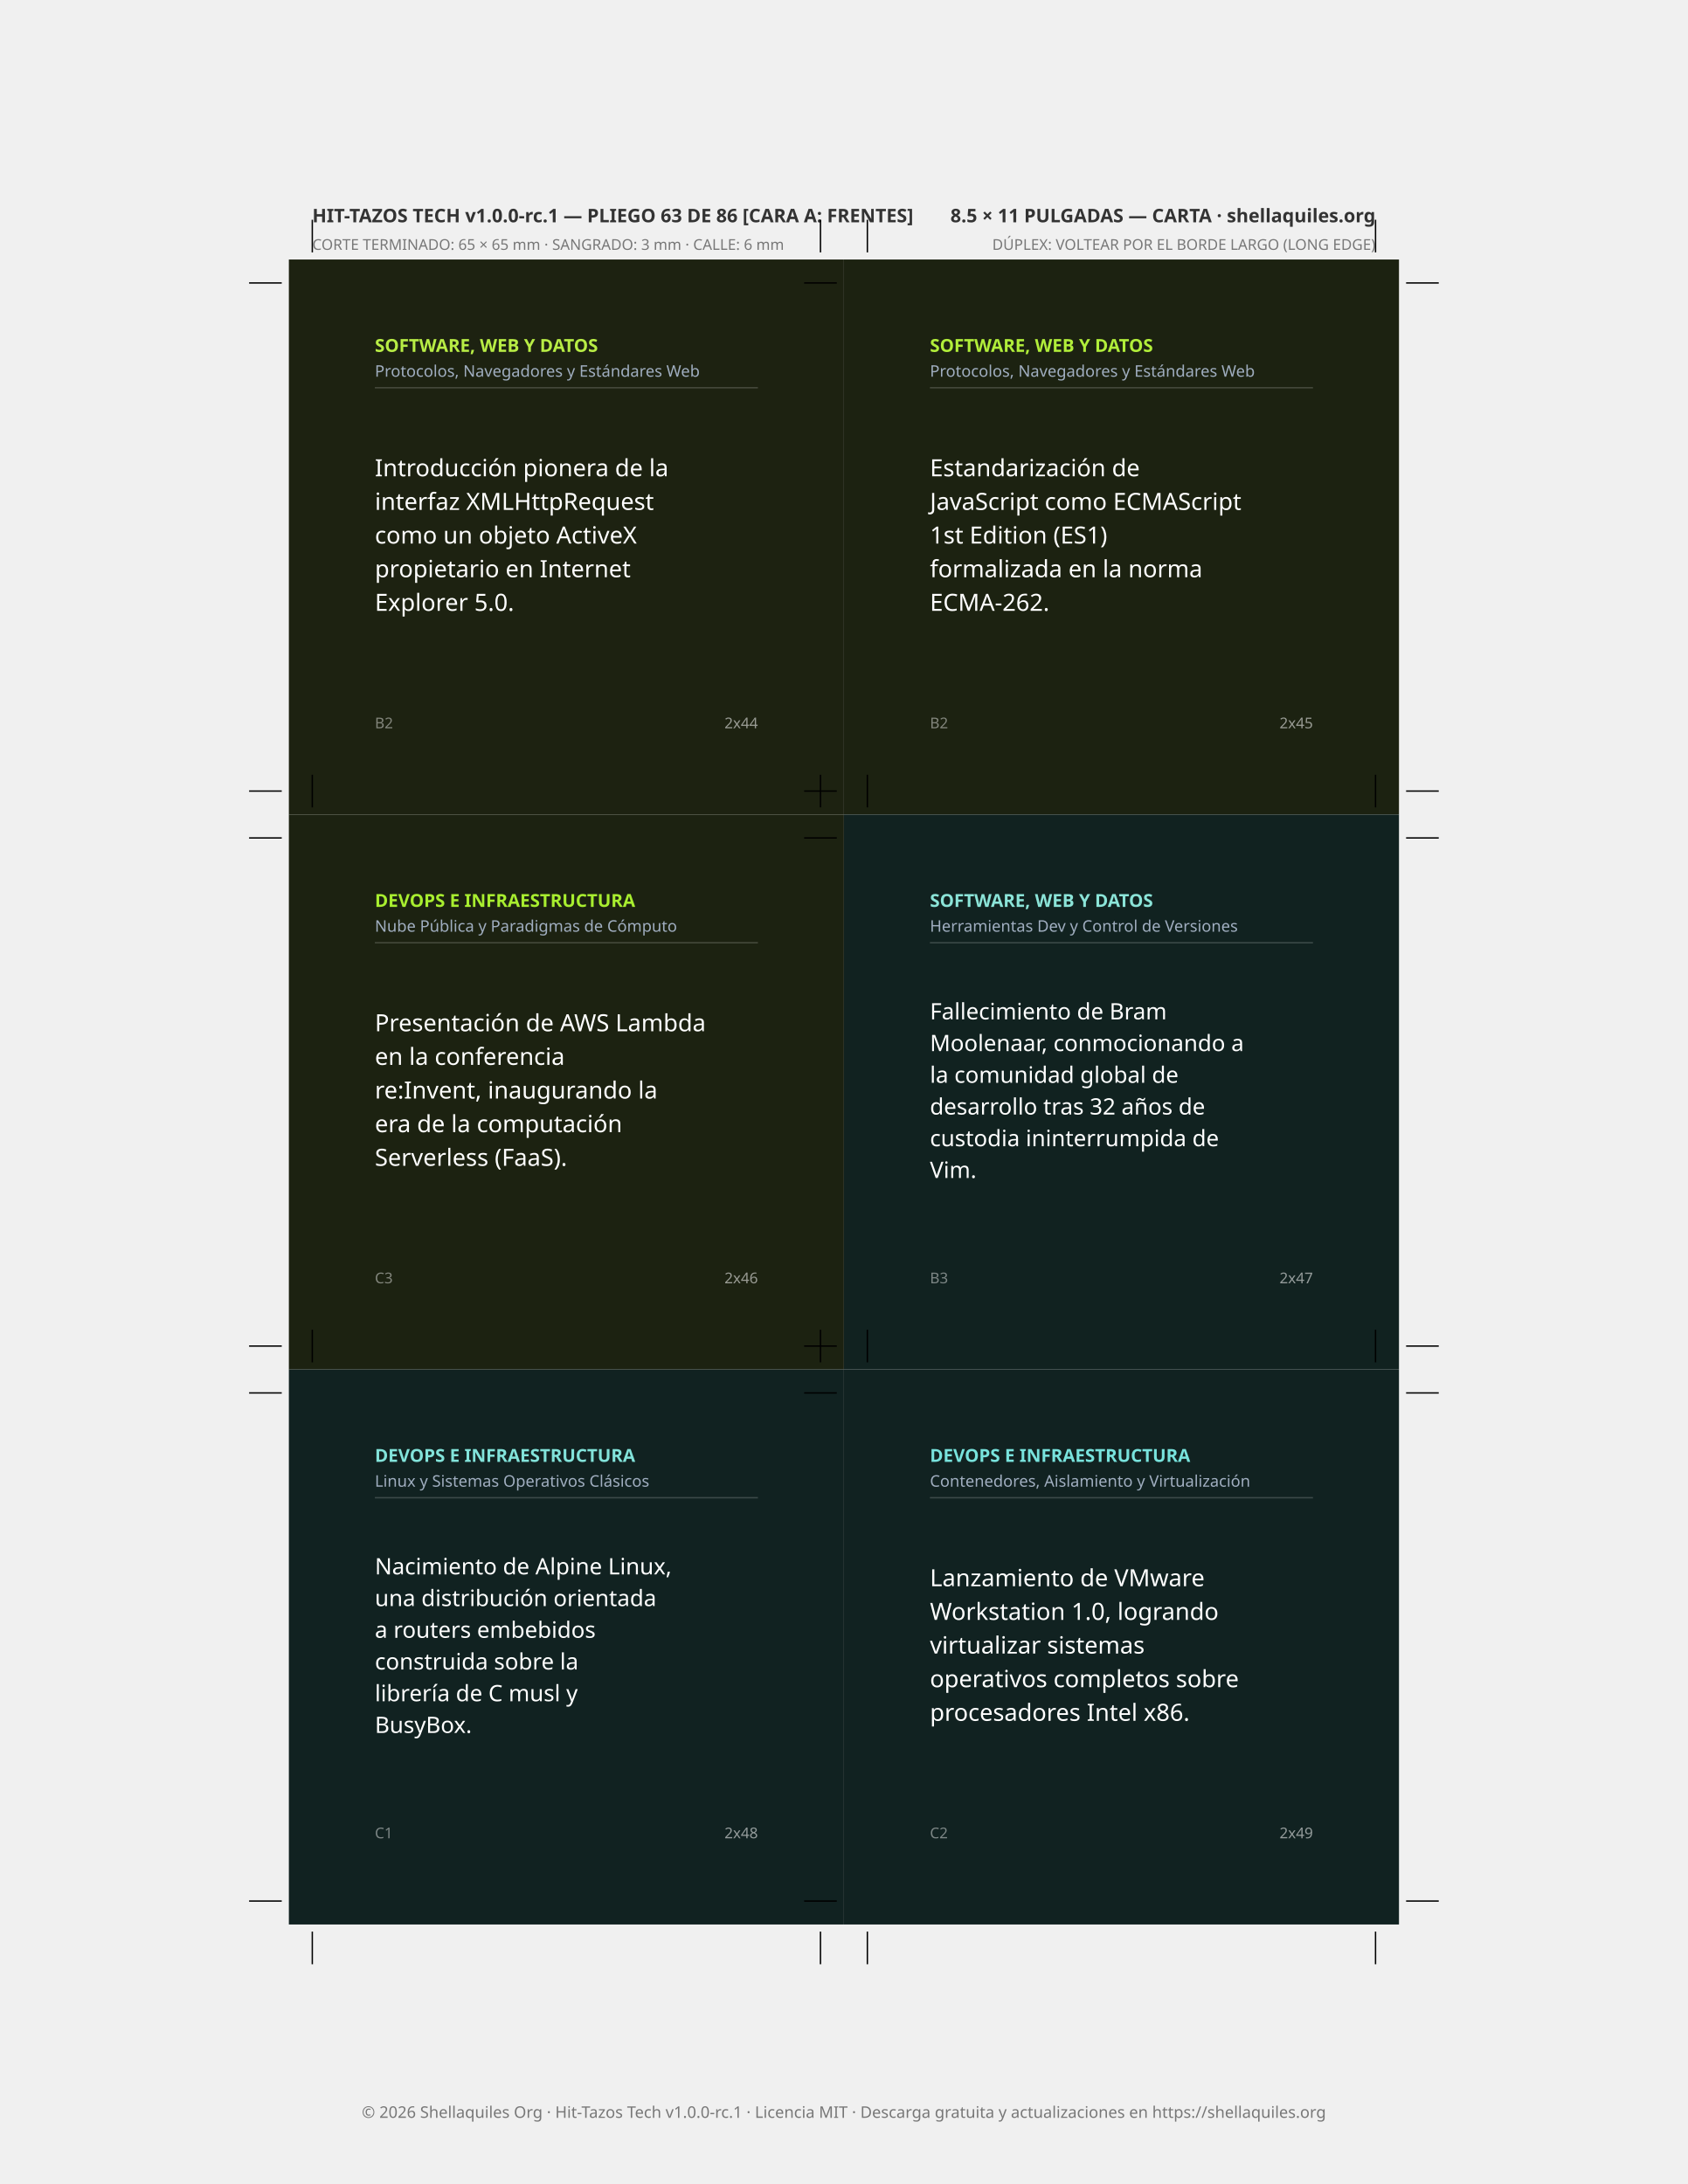
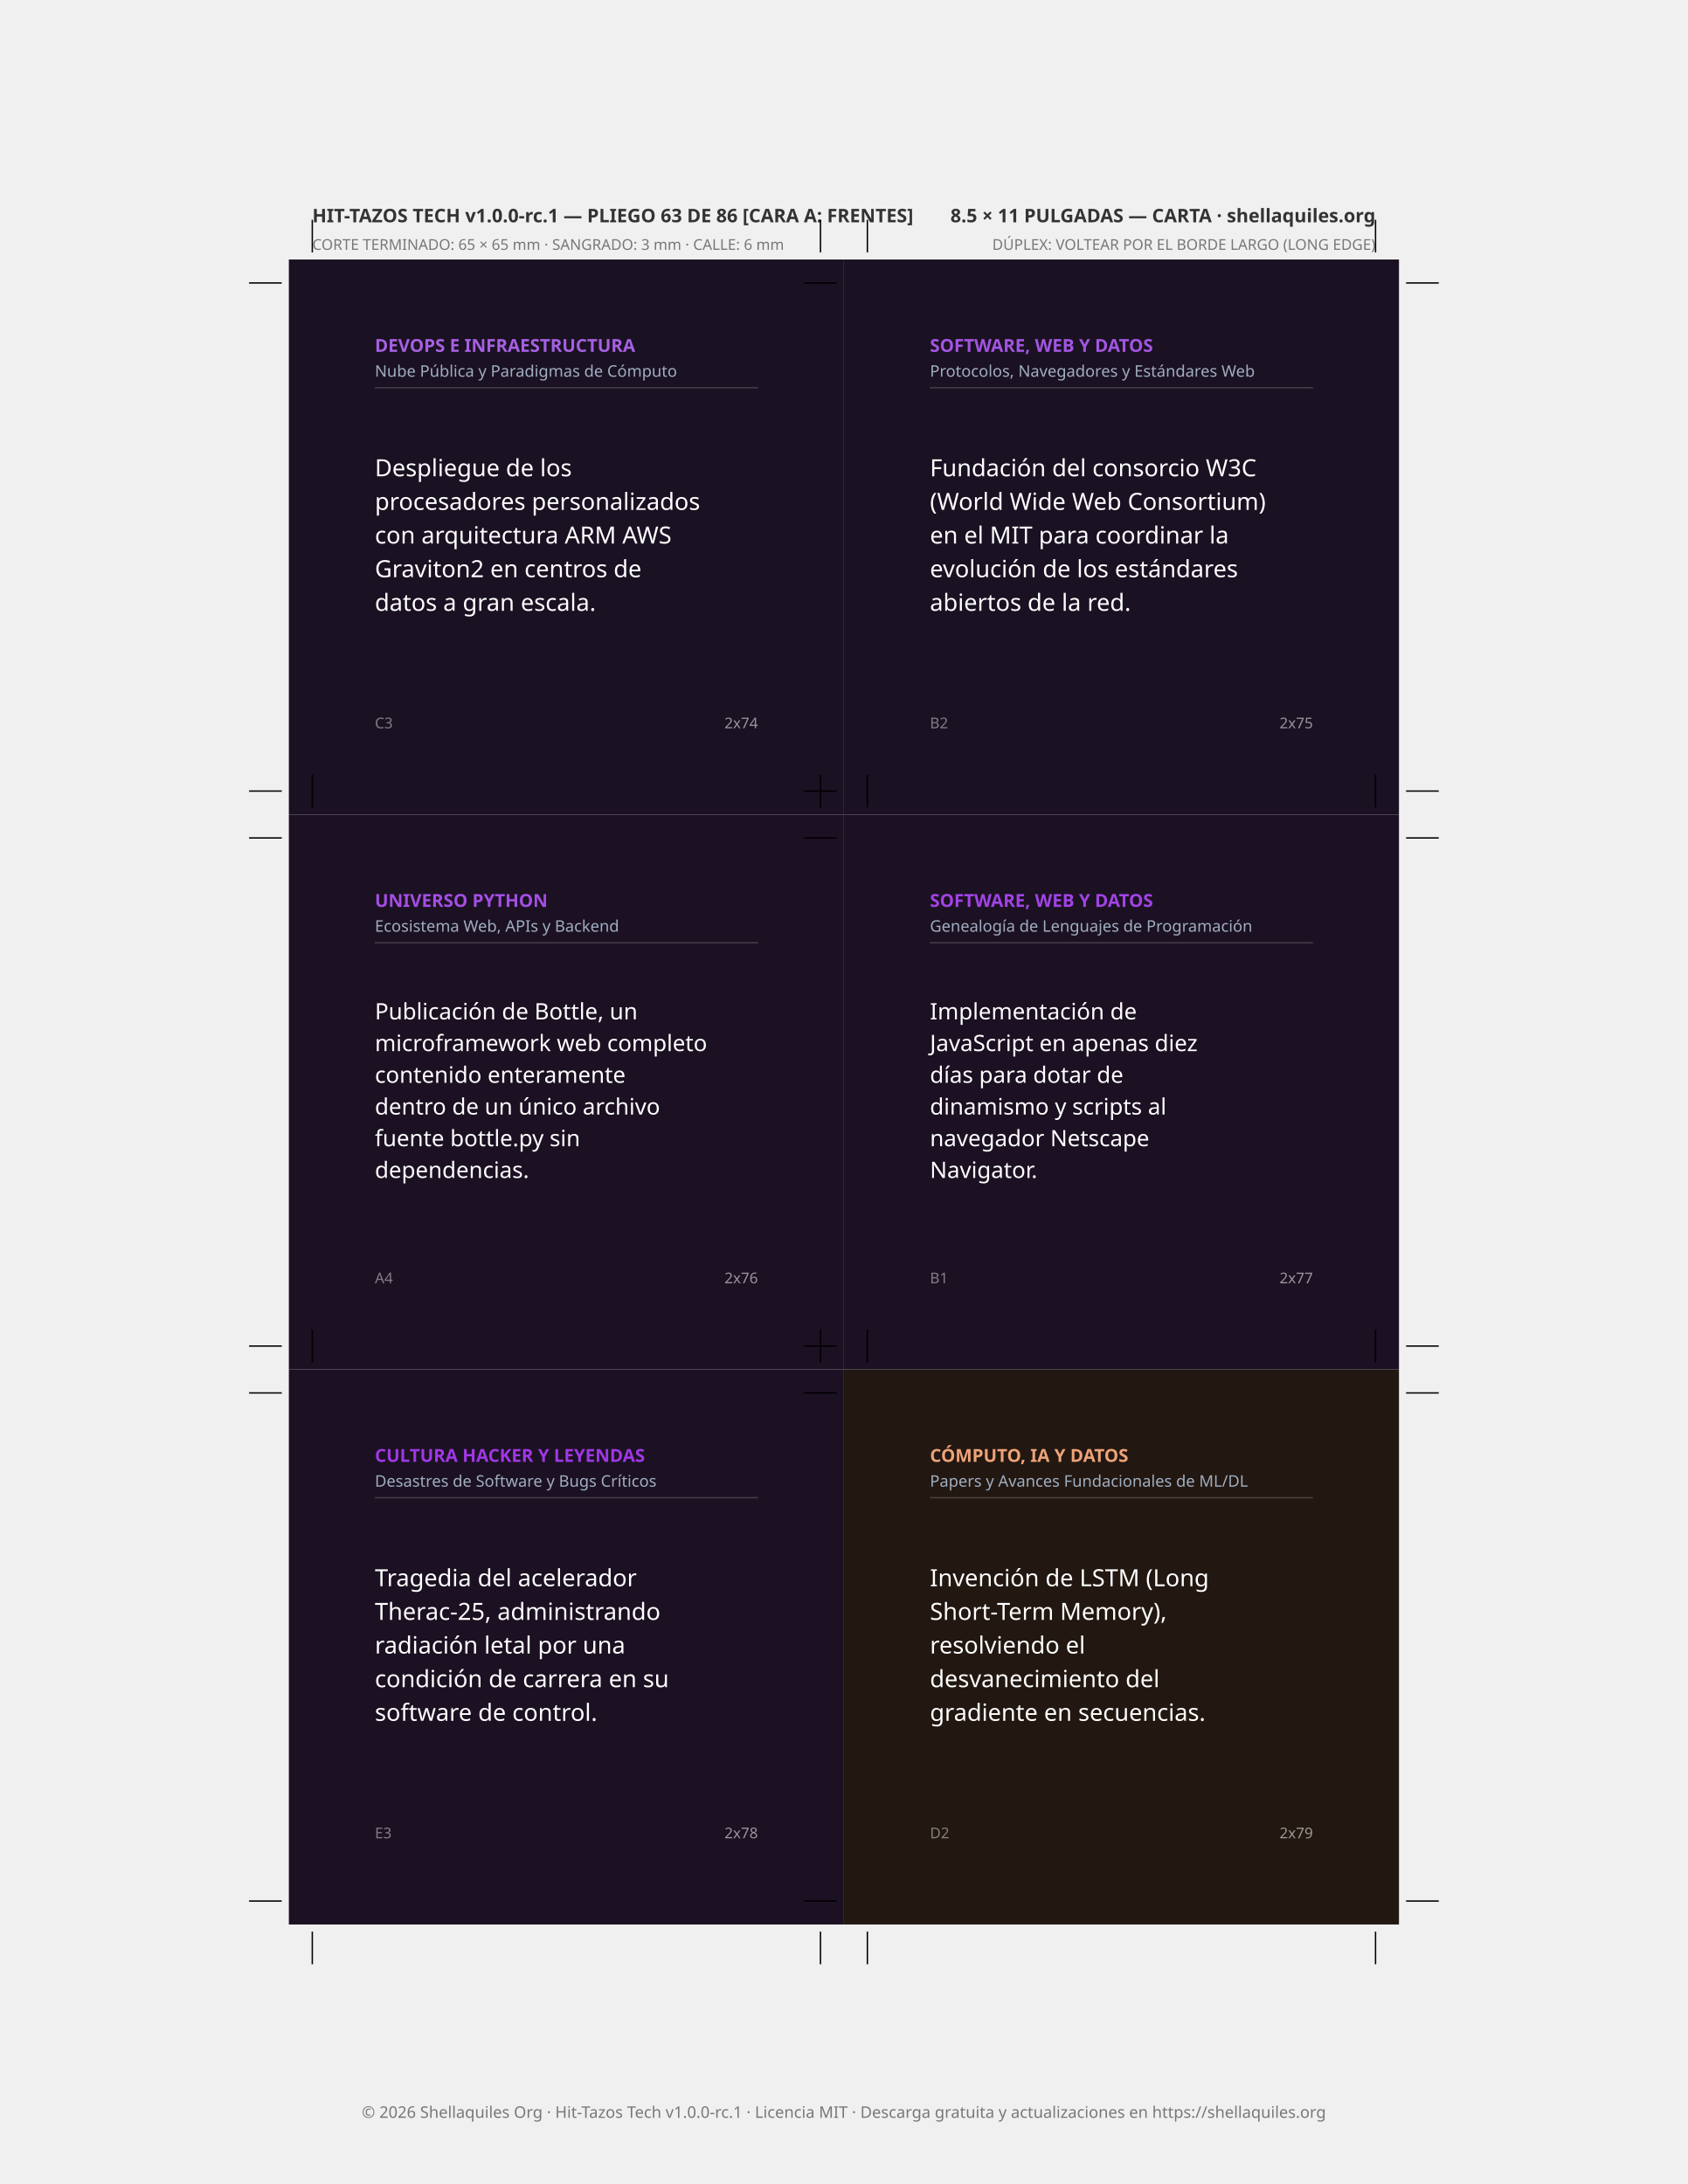
<svg xmlns="http://www.w3.org/2000/svg" width="215.9mm" height="279.4mm" viewBox="0 0 612 792" style="background-color: #ffffff;">
  <g id="encabezado_pliego">
    <text x="113.24" y="80.61" font-family="'Outfit', sans-serif" font-size="6.8" font-weight="700" fill="#333333">HIT-TAZOS TECH v1.0.0-rc.1 — PLIEGO 63 DE 86 [CARA A: FRENTES]</text>
    <text x="498.76" y="80.61" font-family="'Outfit', sans-serif" font-size="6.8" font-weight="700" fill="#333333" text-anchor="end">8.5 × 11 PULGADAS — CARTA · shellaquiles.org</text>
    <text x="113.24" y="90.61" font-family="'Outfit', sans-serif" font-size="5.4" font-weight="500" fill="#777777">CORTE TERMINADO: 65 × 65 mm · SANGRADO: 3 mm · CALLE: 6 mm</text>
    <text x="498.76" y="90.61" font-family="'Outfit', sans-serif" font-size="5.4" font-weight="500" fill="#777777" text-anchor="end">DÚPLEX: VOLTEAR POR EL BORDE LARGO (LONG EDGE)</text>
  </g>
  <g id="tarjetas_frente">
-     <g id="carta_2_44_frente">
+     <g id="carta_2_74_frente">
      <g stroke="#000000" stroke-width="0.5" stroke-linecap="square">
        <line x1="90.57" y1="102.61" x2="101.91" y2="102.61" />
        <line x1="113.24" y1="79.94" x2="113.24" y2="91.28" />
        <line x1="308.83" y1="102.61" x2="320.17" y2="102.61" />
        <line x1="297.50" y1="79.94" x2="297.50" y2="91.28" />
        <line x1="90.57" y1="286.87" x2="101.91" y2="286.87" />
        <line x1="113.24" y1="298.20" x2="113.24" y2="309.54" />
        <line x1="308.83" y1="286.87" x2="320.17" y2="286.87" />
        <line x1="297.50" y1="298.20" x2="297.50" y2="309.54" />
      </g>
-       <rect x="104.74" y="94.11" width="201.26" height="201.26" fill="#1d2211" />
+       <rect x="104.74" y="94.11" width="201.26" height="201.26" fill="#1a1122" />
      <g transform="translate(113.24, 102.61)">
-         <text x="22.68" y="25" font-family="'Outfit', sans-serif" font-size="6.5" font-weight="800" fill="#b8ed45">SOFTWARE, WEB Y DATOS</text>
-         <text x="22.68" y="34" font-family="'Outfit', sans-serif" font-size="5.8" font-weight="400" fill="#a0aec0">Protocolos, Navegadores y Estándares Web</text>
+         <text x="22.68" y="25" font-family="'Outfit', sans-serif" font-size="6.5" font-weight="800" fill="#a660e2">DEVOPS E INFRAESTRUCTURA</text>
+         <text x="22.68" y="34" font-family="'Outfit', sans-serif" font-size="5.8" font-weight="400" fill="#a0aec0">Nube Pública y Paradigmas de Cómputo</text>
        <line x1="22.68" y1="38" x2="161.57" y2="38" stroke="rgba(255,255,255,0.18)" stroke-width="0.5" />
        <text font-family="'Outfit', sans-serif" font-size="8.6" font-weight="400" fill="#ffffff">
-           <tspan x="22.68" y="70.1">Introducción pionera de la</tspan>
-           <tspan x="22.68" y="82.3">interfaz XMLHttpRequest</tspan>
-           <tspan x="22.68" y="94.5">como un objeto ActiveX</tspan>
-           <tspan x="22.68" y="106.7">propietario en Internet</tspan>
-           <tspan x="22.68" y="118.9">Explorer 5.0.</tspan>
+           <tspan x="22.68" y="70.1">Despliegue de los</tspan>
+           <tspan x="22.68" y="82.3">procesadores personalizados</tspan>
+           <tspan x="22.68" y="94.5">con arquitectura ARM AWS</tspan>
+           <tspan x="22.68" y="106.7">Graviton2 en centros de</tspan>
+           <tspan x="22.68" y="118.9">datos a gran escala.</tspan>
        </text>
-         <text x="22.68" y="161.5" font-family="'Outfit', sans-serif" font-size="5.4" font-weight="500" fill="rgba(255,255,255,0.45)">B2</text>
-         <text x="161.57" y="161.5" font-family="'Space Grotesk', sans-serif" font-size="5.4" font-weight="500" fill="rgba(255,255,255,0.55)" text-anchor="end">2x44</text>
+         <text x="22.68" y="161.5" font-family="'Outfit', sans-serif" font-size="5.4" font-weight="500" fill="rgba(255,255,255,0.45)">C3</text>
+         <text x="161.57" y="161.5" font-family="'Space Grotesk', sans-serif" font-size="5.4" font-weight="500" fill="rgba(255,255,255,0.55)" text-anchor="end">2x74</text>
      </g>
    </g>
-     <g id="carta_2_45_frente">
+     <g id="carta_2_75_frente">
      <g stroke="#000000" stroke-width="0.5" stroke-linecap="square">
        <line x1="291.83" y1="102.61" x2="303.17" y2="102.61" />
        <line x1="314.50" y1="79.94" x2="314.50" y2="91.28" />
        <line x1="510.09" y1="102.61" x2="521.43" y2="102.61" />
        <line x1="498.76" y1="79.94" x2="498.76" y2="91.28" />
        <line x1="291.83" y1="286.87" x2="303.17" y2="286.87" />
        <line x1="314.50" y1="298.20" x2="314.50" y2="309.54" />
        <line x1="510.09" y1="286.87" x2="521.43" y2="286.87" />
        <line x1="498.76" y1="298.20" x2="498.76" y2="309.54" />
      </g>
-       <rect x="306.00" y="94.11" width="201.26" height="201.26" fill="#1c2211" />
+       <rect x="306.00" y="94.11" width="201.26" height="201.26" fill="#1a1122" />
      <g transform="translate(314.50, 102.61)">
-         <text x="22.68" y="25" font-family="'Outfit', sans-serif" font-size="6.5" font-weight="800" fill="#b1ee3a">SOFTWARE, WEB Y DATOS</text>
+         <text x="22.68" y="25" font-family="'Outfit', sans-serif" font-size="6.5" font-weight="800" fill="#a355e2">SOFTWARE, WEB Y DATOS</text>
        <text x="22.68" y="34" font-family="'Outfit', sans-serif" font-size="5.8" font-weight="400" fill="#a0aec0">Protocolos, Navegadores y Estándares Web</text>
        <line x1="22.68" y1="38" x2="161.57" y2="38" stroke="rgba(255,255,255,0.18)" stroke-width="0.5" />
        <text font-family="'Outfit', sans-serif" font-size="8.6" font-weight="400" fill="#ffffff">
-           <tspan x="22.68" y="70.1">Estandarización de</tspan>
-           <tspan x="22.68" y="82.3">JavaScript como ECMAScript</tspan>
-           <tspan x="22.68" y="94.5">1st Edition (ES1)</tspan>
-           <tspan x="22.68" y="106.7">formalizada en la norma</tspan>
-           <tspan x="22.68" y="118.9">ECMA-262.</tspan>
+           <tspan x="22.68" y="70.1">Fundación del consorcio W3C</tspan>
+           <tspan x="22.68" y="82.3">(World Wide Web Consortium)</tspan>
+           <tspan x="22.68" y="94.5">en el MIT para coordinar la</tspan>
+           <tspan x="22.68" y="106.7">evolución de los estándares</tspan>
+           <tspan x="22.68" y="118.9">abiertos de la red.</tspan>
        </text>
        <text x="22.68" y="161.5" font-family="'Outfit', sans-serif" font-size="5.4" font-weight="500" fill="rgba(255,255,255,0.45)">B2</text>
-         <text x="161.57" y="161.5" font-family="'Space Grotesk', sans-serif" font-size="5.4" font-weight="500" fill="rgba(255,255,255,0.55)" text-anchor="end">2x45</text>
+         <text x="161.57" y="161.5" font-family="'Space Grotesk', sans-serif" font-size="5.4" font-weight="500" fill="rgba(255,255,255,0.55)" text-anchor="end">2x75</text>
      </g>
    </g>
-     <g id="carta_2_46_frente">
+     <g id="carta_2_76_frente">
      <g stroke="#000000" stroke-width="0.5" stroke-linecap="square">
        <line x1="90.57" y1="303.87" x2="101.91" y2="303.87" />
        <line x1="113.24" y1="281.20" x2="113.24" y2="292.54" />
        <line x1="308.83" y1="303.87" x2="320.17" y2="303.87" />
        <line x1="297.50" y1="281.20" x2="297.50" y2="292.54" />
        <line x1="90.57" y1="488.13" x2="101.91" y2="488.13" />
        <line x1="113.24" y1="499.46" x2="113.24" y2="510.80" />
        <line x1="308.83" y1="488.13" x2="320.17" y2="488.13" />
        <line x1="297.50" y1="499.46" x2="297.50" y2="510.80" />
      </g>
-       <rect x="104.74" y="295.37" width="201.26" height="201.26" fill="#1c2211" />
+       <rect x="104.74" y="295.37" width="201.26" height="201.26" fill="#1b1122" />
      <g transform="translate(113.24, 303.87)">
-         <text x="22.68" y="25" font-family="'Outfit', sans-serif" font-size="6.5" font-weight="800" fill="#a8ee2f">DEVOPS E INFRAESTRUCTURA</text>
-         <text x="22.68" y="34" font-family="'Outfit', sans-serif" font-size="5.8" font-weight="400" fill="#a0aec0">Nube Pública y Paradigmas de Cómputo</text>
+         <text x="22.68" y="25" font-family="'Outfit', sans-serif" font-size="6.5" font-weight="800" fill="#a44ee4">UNIVERSO PYTHON</text>
+         <text x="22.68" y="34" font-family="'Outfit', sans-serif" font-size="5.8" font-weight="400" fill="#a0aec0">Ecosistema Web, APIs y Backend</text>
        <line x1="22.68" y1="38" x2="161.57" y2="38" stroke="rgba(255,255,255,0.18)" stroke-width="0.5" />
-         <text font-family="'Outfit', sans-serif" font-size="8.6" font-weight="400" fill="#ffffff">
-           <tspan x="22.68" y="70.1">Presentación de AWS Lambda</tspan>
-           <tspan x="22.68" y="82.3">en la conferencia</tspan>
-           <tspan x="22.68" y="94.5">re:Invent, inaugurando la</tspan>
-           <tspan x="22.68" y="106.7">era de la computación</tspan>
-           <tspan x="22.68" y="118.9">Serverless (FaaS).</tspan>
+         <text font-family="'Outfit', sans-serif" font-size="8.2" font-weight="400" fill="#ffffff">
+           <tspan x="22.68" y="65.8">Publicación de Bottle, un</tspan>
+           <tspan x="22.68" y="77.3">microframework web completo</tspan>
+           <tspan x="22.68" y="88.8">contenido enteramente</tspan>
+           <tspan x="22.68" y="100.3">dentro de un único archivo</tspan>
+           <tspan x="22.68" y="111.8">fuente bottle.py sin</tspan>
+           <tspan x="22.68" y="123.3">dependencias.</tspan>
        </text>
-         <text x="22.68" y="161.5" font-family="'Outfit', sans-serif" font-size="5.4" font-weight="500" fill="rgba(255,255,255,0.45)">C3</text>
-         <text x="161.57" y="161.5" font-family="'Space Grotesk', sans-serif" font-size="5.4" font-weight="500" fill="rgba(255,255,255,0.55)" text-anchor="end">2x46</text>
+         <text x="22.68" y="161.5" font-family="'Outfit', sans-serif" font-size="5.4" font-weight="500" fill="rgba(255,255,255,0.45)">A4</text>
+         <text x="161.57" y="161.5" font-family="'Space Grotesk', sans-serif" font-size="5.4" font-weight="500" fill="rgba(255,255,255,0.55)" text-anchor="end">2x76</text>
      </g>
    </g>
-     <g id="carta_2_47_frente">
+     <g id="carta_2_77_frente">
      <g stroke="#000000" stroke-width="0.5" stroke-linecap="square">
        <line x1="291.83" y1="303.87" x2="303.17" y2="303.87" />
        <line x1="314.50" y1="281.20" x2="314.50" y2="292.54" />
        <line x1="510.09" y1="303.87" x2="521.43" y2="303.87" />
        <line x1="498.76" y1="281.20" x2="498.76" y2="292.54" />
        <line x1="291.83" y1="488.13" x2="303.17" y2="488.13" />
        <line x1="314.50" y1="499.46" x2="314.50" y2="510.80" />
        <line x1="510.09" y1="488.13" x2="521.43" y2="488.13" />
        <line x1="498.76" y1="499.46" x2="498.76" y2="510.80" />
      </g>
-       <rect x="306.00" y="295.37" width="201.26" height="201.26" fill="#112220" />
+       <rect x="306.00" y="295.37" width="201.26" height="201.26" fill="#1b1122" />
      <g transform="translate(314.50, 303.87)">
-         <text x="22.68" y="25" font-family="'Outfit', sans-serif" font-size="6.5" font-weight="800" fill="#8be4d8">SOFTWARE, WEB Y DATOS</text>
-         <text x="22.68" y="34" font-family="'Outfit', sans-serif" font-size="5.8" font-weight="400" fill="#a0aec0">Herramientas Dev y Control de Versiones</text>
+         <text x="22.68" y="25" font-family="'Outfit', sans-serif" font-size="6.5" font-weight="800" fill="#a243e5">SOFTWARE, WEB Y DATOS</text>
+         <text x="22.68" y="34" font-family="'Outfit', sans-serif" font-size="5.8" font-weight="400" fill="#a0aec0">Genealogía de Lenguajes de Programación</text>
        <line x1="22.68" y1="38" x2="161.57" y2="38" stroke="rgba(255,255,255,0.18)" stroke-width="0.5" />
        <text font-family="'Outfit', sans-serif" font-size="8.2" font-weight="400" fill="#ffffff">
-           <tspan x="22.68" y="65.8">Fallecimiento de Bram</tspan>
-           <tspan x="22.68" y="77.3">Moolenaar, conmocionando a</tspan>
-           <tspan x="22.68" y="88.8">la comunidad global de</tspan>
-           <tspan x="22.68" y="100.3">desarrollo tras 32 años de</tspan>
-           <tspan x="22.68" y="111.8">custodia ininterrumpida de</tspan>
-           <tspan x="22.68" y="123.3">Vim.</tspan>
+           <tspan x="22.68" y="65.8">Implementación de</tspan>
+           <tspan x="22.68" y="77.3">JavaScript en apenas diez</tspan>
+           <tspan x="22.68" y="88.8">días para dotar de</tspan>
+           <tspan x="22.68" y="100.3">dinamismo y scripts al</tspan>
+           <tspan x="22.68" y="111.8">navegador Netscape</tspan>
+           <tspan x="22.68" y="123.3">Navigator.</tspan>
        </text>
-         <text x="22.68" y="161.5" font-family="'Outfit', sans-serif" font-size="5.4" font-weight="500" fill="rgba(255,255,255,0.45)">B3</text>
-         <text x="161.57" y="161.5" font-family="'Space Grotesk', sans-serif" font-size="5.4" font-weight="500" fill="rgba(255,255,255,0.55)" text-anchor="end">2x47</text>
+         <text x="22.68" y="161.5" font-family="'Outfit', sans-serif" font-size="5.4" font-weight="500" fill="rgba(255,255,255,0.45)">B1</text>
+         <text x="161.57" y="161.5" font-family="'Space Grotesk', sans-serif" font-size="5.4" font-weight="500" fill="rgba(255,255,255,0.55)" text-anchor="end">2x77</text>
      </g>
    </g>
-     <g id="carta_2_48_frente">
+     <g id="carta_2_78_frente">
      <g stroke="#000000" stroke-width="0.5" stroke-linecap="square">
        <line x1="90.57" y1="505.13" x2="101.91" y2="505.13" />
        <line x1="113.24" y1="482.46" x2="113.24" y2="493.80" />
        <line x1="308.83" y1="505.13" x2="320.17" y2="505.13" />
        <line x1="297.50" y1="482.46" x2="297.50" y2="493.80" />
        <line x1="90.57" y1="689.39" x2="101.91" y2="689.39" />
        <line x1="113.24" y1="700.72" x2="113.24" y2="712.06" />
        <line x1="308.83" y1="689.39" x2="320.17" y2="689.39" />
        <line x1="297.50" y1="700.72" x2="297.50" y2="712.06" />
      </g>
-       <rect x="104.74" y="496.63" width="201.26" height="201.26" fill="#112221" />
+       <rect x="104.74" y="496.63" width="201.26" height="201.26" fill="#1b1122" />
      <g transform="translate(113.24, 505.13)">
-         <text x="22.68" y="25" font-family="'Outfit', sans-serif" font-size="6.5" font-weight="800" fill="#82e3da">DEVOPS E INFRAESTRUCTURA</text>
-         <text x="22.68" y="34" font-family="'Outfit', sans-serif" font-size="5.8" font-weight="400" fill="#a0aec0">Linux y Sistemas Operativos Clásicos</text>
+         <text x="22.68" y="25" font-family="'Outfit', sans-serif" font-size="6.5" font-weight="800" fill="#a037e6">CULTURA HACKER Y LEYENDAS</text>
+         <text x="22.68" y="34" font-family="'Outfit', sans-serif" font-size="5.8" font-weight="400" fill="#a0aec0">Desastres de Software y Bugs Críticos</text>
        <line x1="22.68" y1="38" x2="161.57" y2="38" stroke="rgba(255,255,255,0.18)" stroke-width="0.5" />
-         <text font-family="'Outfit', sans-serif" font-size="8.2" font-weight="400" fill="#ffffff">
-           <tspan x="22.68" y="65.8">Nacimiento de Alpine Linux,</tspan>
-           <tspan x="22.68" y="77.3">una distribución orientada</tspan>
-           <tspan x="22.68" y="88.8">a routers embebidos</tspan>
-           <tspan x="22.68" y="100.3">construida sobre la</tspan>
-           <tspan x="22.68" y="111.8">librería de C musl y</tspan>
-           <tspan x="22.68" y="123.3">BusyBox.</tspan>
+         <text font-family="'Outfit', sans-serif" font-size="8.6" font-weight="400" fill="#ffffff">
+           <tspan x="22.68" y="70.1">Tragedia del acelerador</tspan>
+           <tspan x="22.68" y="82.3">Therac-25, administrando</tspan>
+           <tspan x="22.68" y="94.5">radiación letal por una</tspan>
+           <tspan x="22.68" y="106.7">condición de carrera en su</tspan>
+           <tspan x="22.68" y="118.9">software de control.</tspan>
        </text>
-         <text x="22.68" y="161.5" font-family="'Outfit', sans-serif" font-size="5.4" font-weight="500" fill="rgba(255,255,255,0.45)">C1</text>
-         <text x="161.57" y="161.5" font-family="'Space Grotesk', sans-serif" font-size="5.4" font-weight="500" fill="rgba(255,255,255,0.55)" text-anchor="end">2x48</text>
+         <text x="22.68" y="161.5" font-family="'Outfit', sans-serif" font-size="5.4" font-weight="500" fill="rgba(255,255,255,0.45)">E3</text>
+         <text x="161.57" y="161.5" font-family="'Space Grotesk', sans-serif" font-size="5.4" font-weight="500" fill="rgba(255,255,255,0.55)" text-anchor="end">2x78</text>
      </g>
    </g>
-     <g id="carta_2_49_frente">
+     <g id="carta_2_79_frente">
      <g stroke="#000000" stroke-width="0.5" stroke-linecap="square">
        <line x1="291.83" y1="505.13" x2="303.17" y2="505.13" />
        <line x1="314.50" y1="482.46" x2="314.50" y2="493.80" />
        <line x1="510.09" y1="505.13" x2="521.43" y2="505.13" />
        <line x1="498.76" y1="482.46" x2="498.76" y2="493.80" />
        <line x1="291.83" y1="689.39" x2="303.17" y2="689.39" />
        <line x1="314.50" y1="700.72" x2="314.50" y2="712.06" />
        <line x1="510.09" y1="689.39" x2="521.43" y2="689.39" />
        <line x1="498.76" y1="700.72" x2="498.76" y2="712.06" />
      </g>
-       <rect x="306.00" y="496.63" width="201.26" height="201.26" fill="#112221" />
+       <rect x="306.00" y="496.63" width="201.26" height="201.26" fill="#221711" />
      <g transform="translate(314.50, 505.13)">
-         <text x="22.68" y="25" font-family="'Outfit', sans-serif" font-size="6.5" font-weight="800" fill="#78e3dd">DEVOPS E INFRAESTRUCTURA</text>
-         <text x="22.68" y="34" font-family="'Outfit', sans-serif" font-size="5.8" font-weight="400" fill="#a0aec0">Contenedores, Aislamiento y Virtualización</text>
+         <text x="22.68" y="25" font-family="'Outfit', sans-serif" font-size="6.5" font-weight="800" fill="#eea377">CÓMPUTO, IA Y DATOS</text>
+         <text x="22.68" y="34" font-family="'Outfit', sans-serif" font-size="5.8" font-weight="400" fill="#a0aec0">Papers y Avances Fundacionales de ML/DL</text>
        <line x1="22.68" y1="38" x2="161.57" y2="38" stroke="rgba(255,255,255,0.18)" stroke-width="0.5" />
        <text font-family="'Outfit', sans-serif" font-size="8.6" font-weight="400" fill="#ffffff">
-           <tspan x="22.68" y="70.1">Lanzamiento de VMware</tspan>
-           <tspan x="22.68" y="82.3">Workstation 1.0, logrando</tspan>
-           <tspan x="22.68" y="94.5">virtualizar sistemas</tspan>
-           <tspan x="22.68" y="106.7">operativos completos sobre</tspan>
-           <tspan x="22.68" y="118.9">procesadores Intel x86.</tspan>
+           <tspan x="22.68" y="70.1">Invención de LSTM (Long</tspan>
+           <tspan x="22.68" y="82.3">Short-Term Memory),</tspan>
+           <tspan x="22.68" y="94.5">resolviendo el</tspan>
+           <tspan x="22.68" y="106.7">desvanecimiento del</tspan>
+           <tspan x="22.68" y="118.9">gradiente en secuencias.</tspan>
        </text>
-         <text x="22.68" y="161.5" font-family="'Outfit', sans-serif" font-size="5.4" font-weight="500" fill="rgba(255,255,255,0.45)">C2</text>
-         <text x="161.57" y="161.5" font-family="'Space Grotesk', sans-serif" font-size="5.4" font-weight="500" fill="rgba(255,255,255,0.55)" text-anchor="end">2x49</text>
+         <text x="22.68" y="161.5" font-family="'Outfit', sans-serif" font-size="5.4" font-weight="500" fill="rgba(255,255,255,0.45)">D2</text>
+         <text x="161.57" y="161.5" font-family="'Space Grotesk', sans-serif" font-size="5.4" font-weight="500" fill="rgba(255,255,255,0.55)" text-anchor="end">2x79</text>
      </g>
    </g>
  </g>
  <g id="pie_pliego">
    <text x="306.00" y="768.00" font-family="'Outfit', sans-serif" font-size="5.8" font-weight="500" fill="#777777" text-anchor="middle">© 2026 Shellaquiles Org · Hit-Tazos Tech v1.0.0-rc.1 · Licencia MIT · Descarga gratuita y actualizaciones en https://shellaquiles.org</text>
  </g>
</svg>
